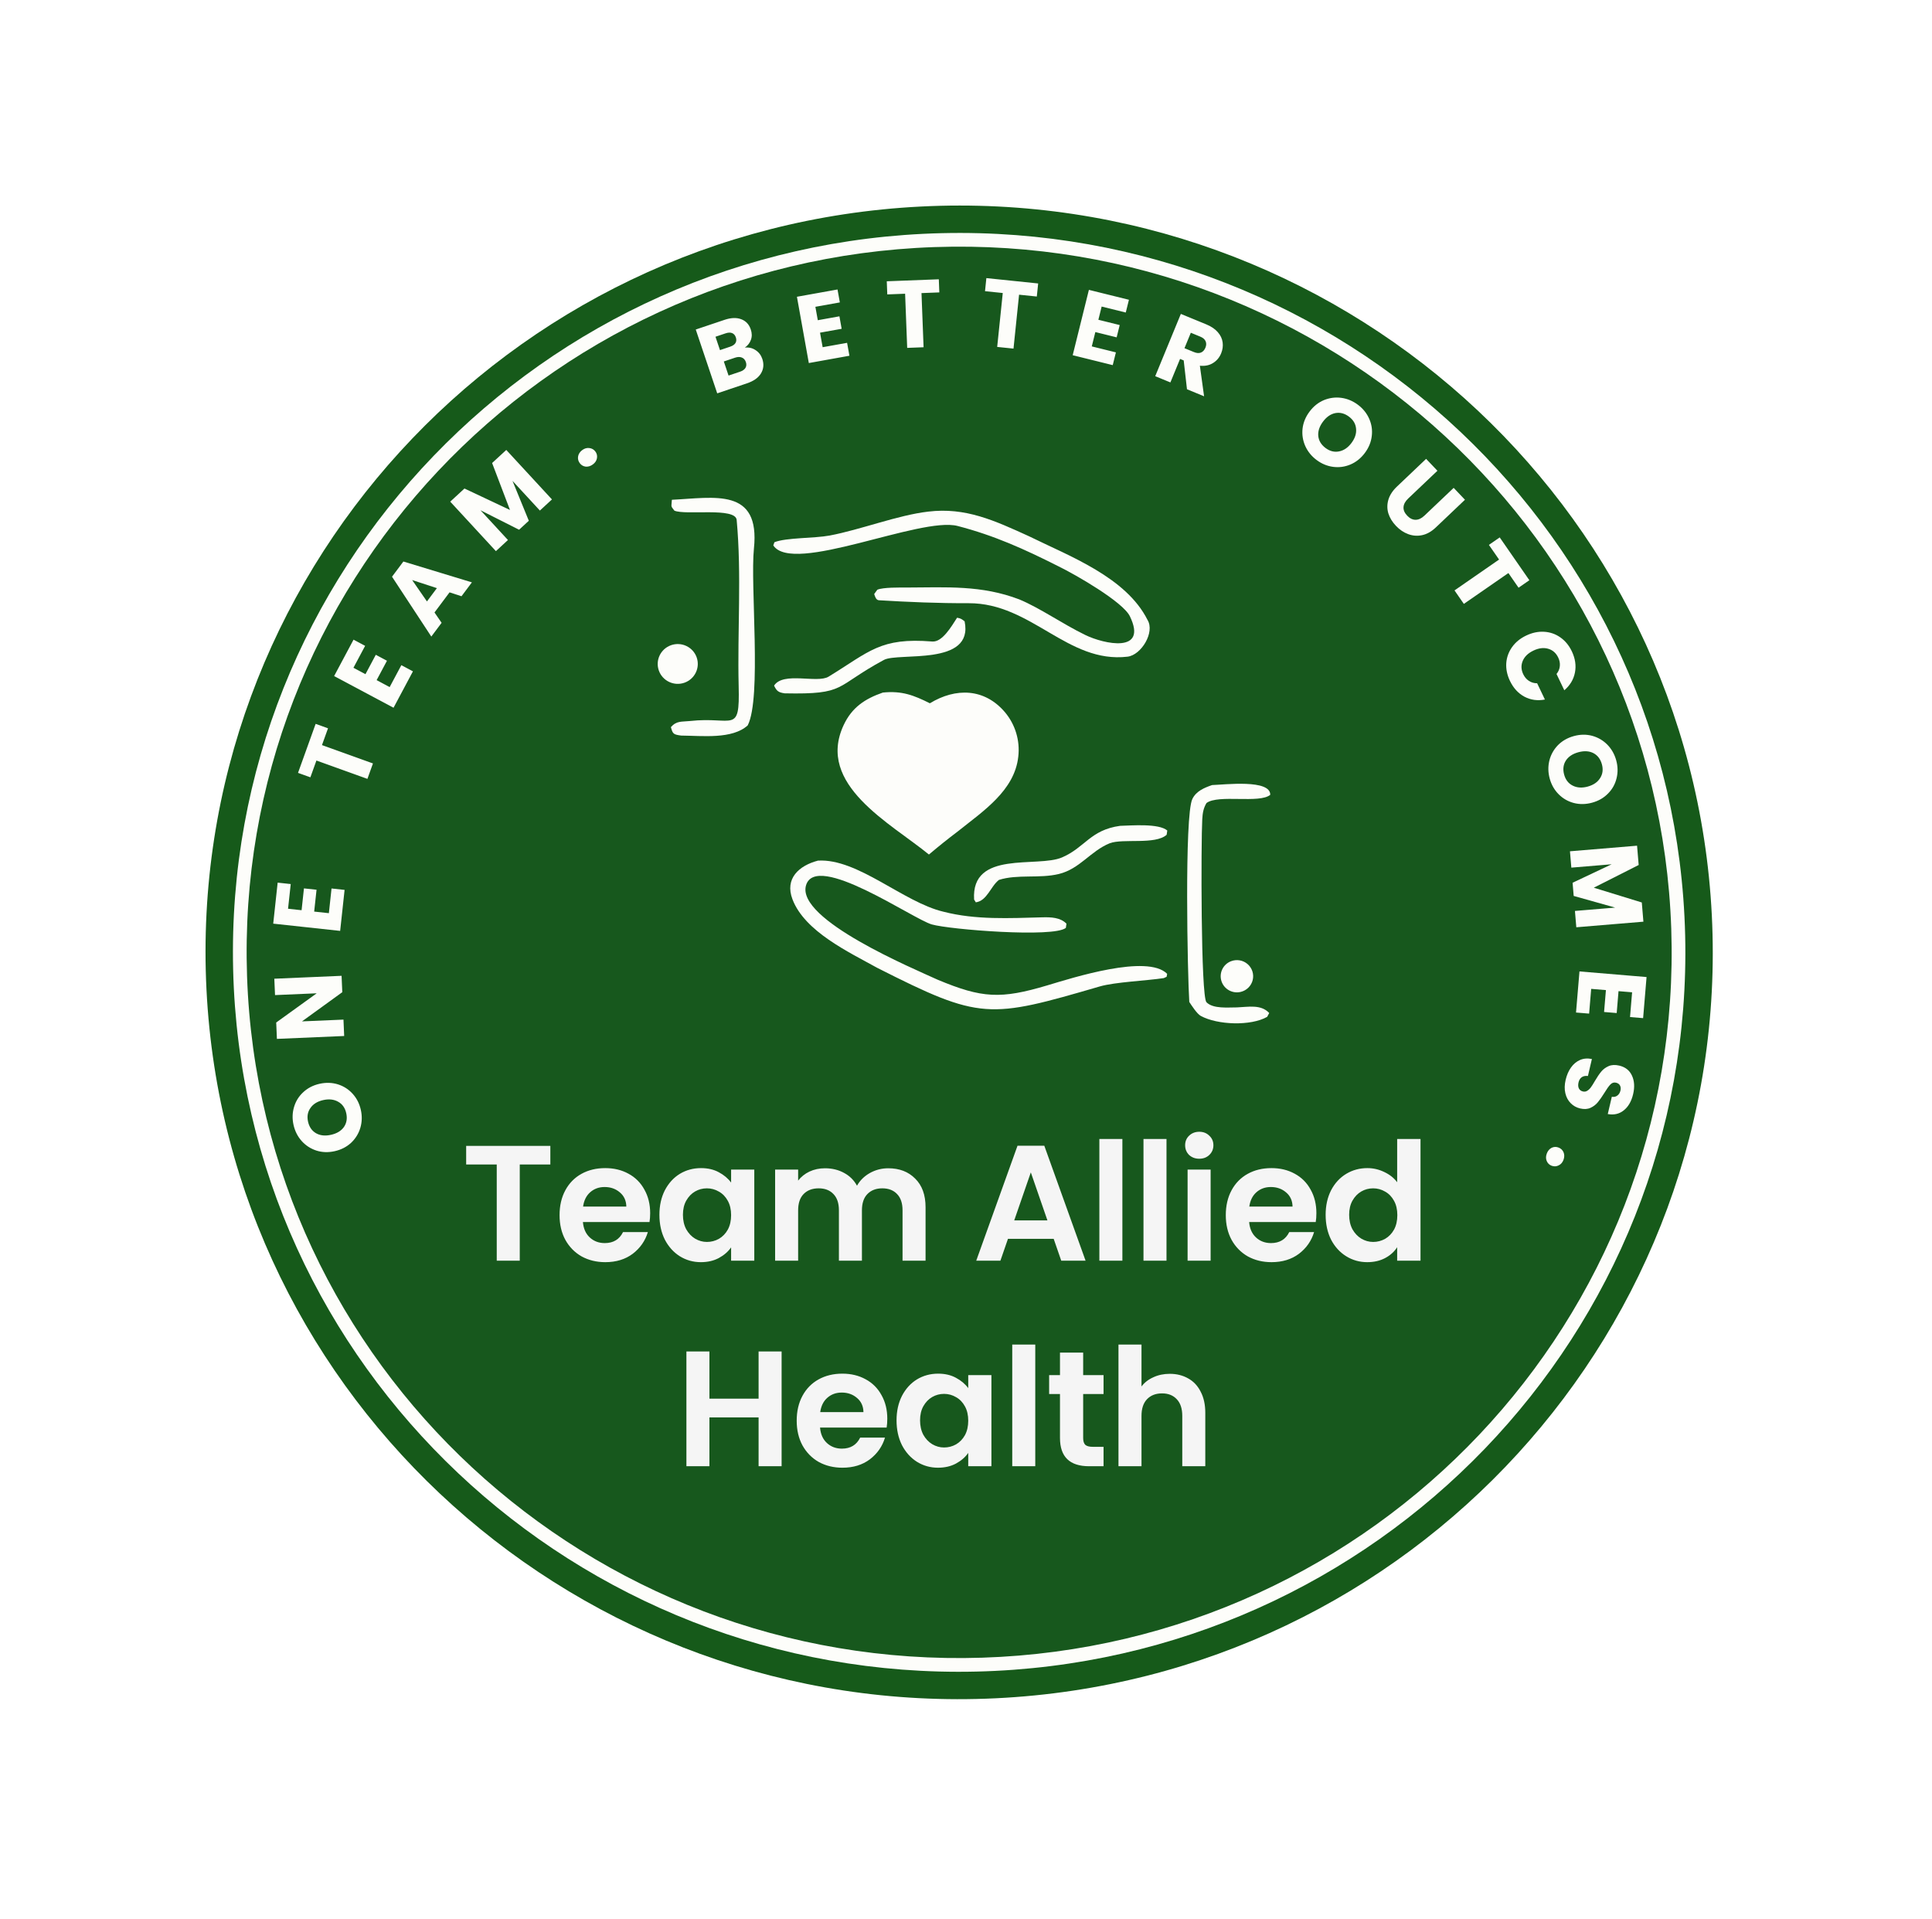
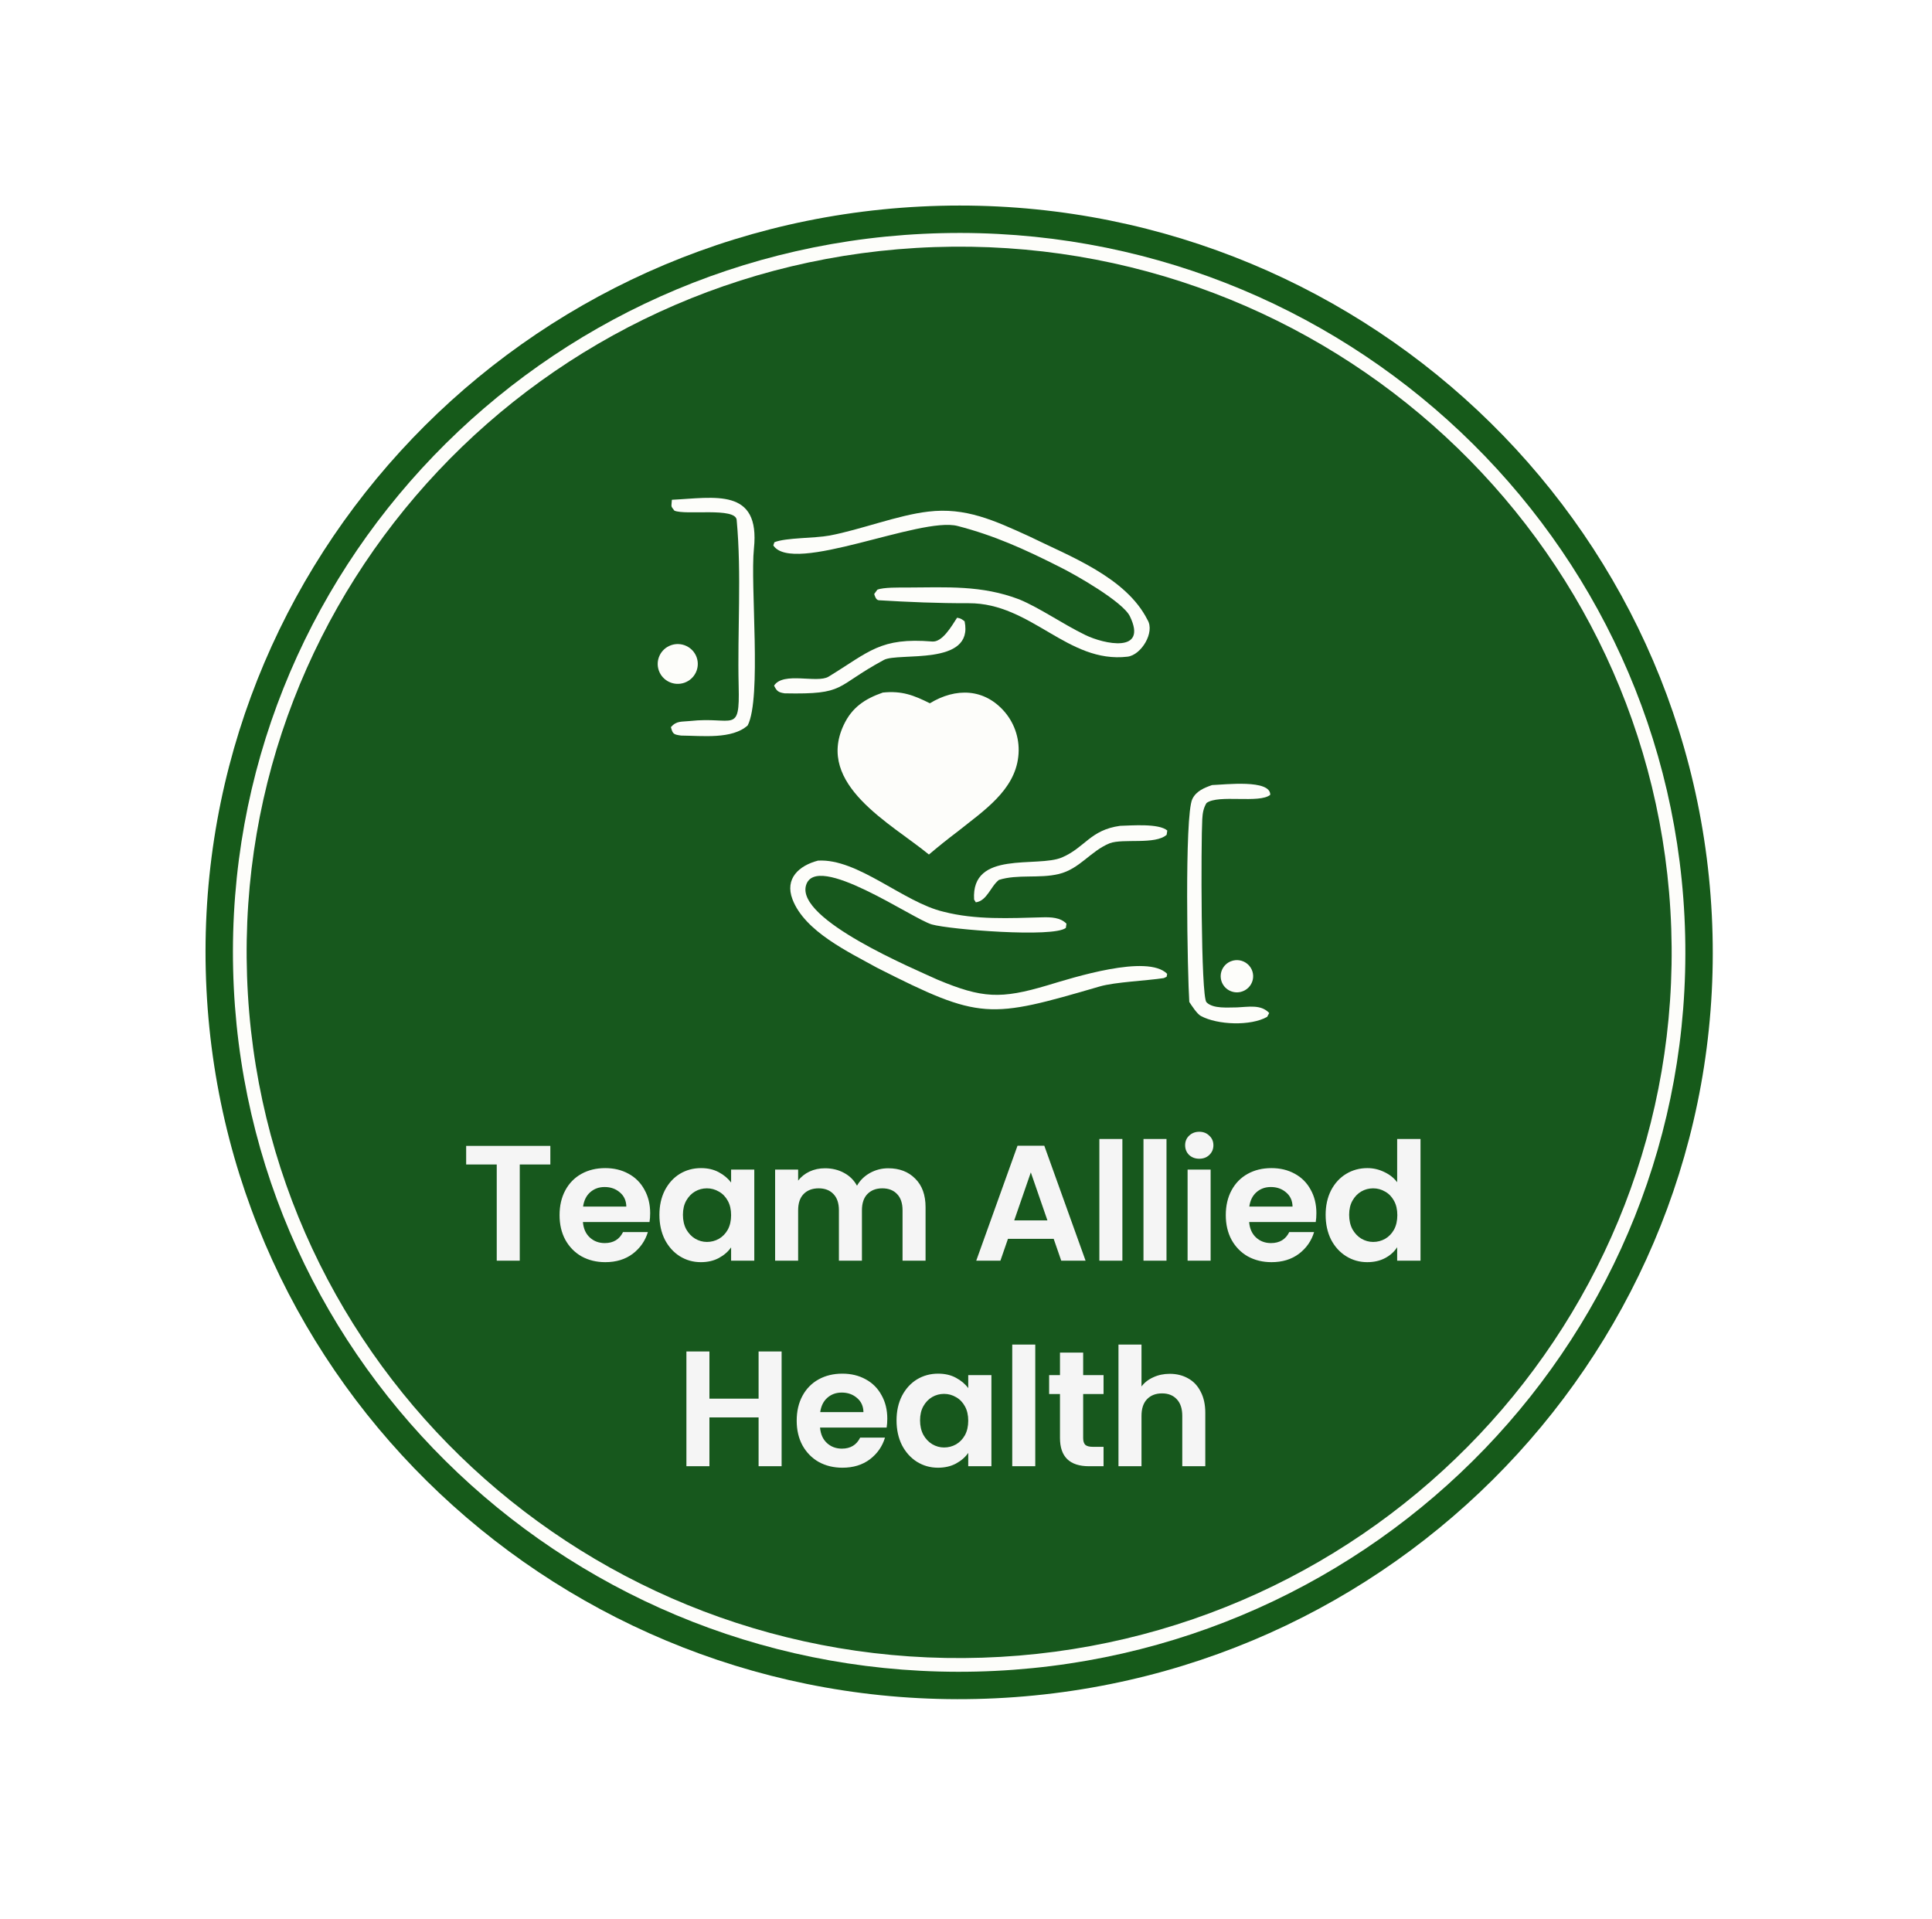
<svg xmlns="http://www.w3.org/2000/svg" width="141" height="140" viewBox="0 0 141 140" fill="none">
  <path d="M67.205 15.072C97.564 13.541 123.419 36.705 124.931 66.789C126.443 96.874 103.038 122.469 72.676 123.934C42.36 125.398 16.579 102.25 15.069 72.211C13.56 42.172 36.892 16.6 67.205 15.072Z" fill="#165A1A" />
  <path d="M68.744 17.015C98.005 16.328 122.288 39.266 122.985 68.25C123.681 97.235 100.527 121.292 71.267 121.985C42.002 122.678 17.712 99.739 17.015 70.75C16.319 41.761 39.48 17.702 68.744 17.015Z" fill="#FDFDFA" />
  <path d="M68.181 18.032C96.908 17.036 121.001 39.312 121.97 67.764C122.939 96.216 100.416 120.049 71.687 120.972C43.01 121.894 18.997 99.637 18.03 71.236C17.063 42.836 39.506 19.026 68.181 18.032Z" fill="#17581D" />
-   <path d="M54.36 25.367C54.649 25.334 54.911 25.396 55.146 25.553C55.38 25.706 55.542 25.917 55.633 26.187C55.764 26.576 55.731 26.932 55.534 27.254C55.34 27.571 55 27.811 54.514 27.974L52.344 28.705L50.777 24.047L52.873 23.342C53.346 23.182 53.752 23.166 54.09 23.294C54.433 23.42 54.667 23.669 54.792 24.04C54.885 24.314 54.888 24.567 54.803 24.797C54.723 25.026 54.575 25.216 54.36 25.367ZM52.545 25.55L53.288 25.299C53.474 25.237 53.602 25.149 53.673 25.037C53.746 24.919 53.756 24.78 53.703 24.621C53.649 24.462 53.557 24.357 53.427 24.307C53.302 24.256 53.146 24.262 52.96 24.324L52.217 24.574L52.545 25.55ZM54.007 27.126C54.197 27.062 54.328 26.971 54.402 26.852C54.478 26.728 54.489 26.584 54.434 26.421C54.379 26.257 54.28 26.147 54.139 26.092C54.001 26.035 53.837 26.038 53.647 26.102L52.825 26.379L53.171 27.407L54.007 27.126ZM59.508 22.389L59.684 23.368L61.262 23.084L61.425 23.994L59.847 24.277L60.038 25.338L61.822 25.018L61.992 25.961L59.029 26.494L58.161 21.657L61.123 21.125L61.293 22.069L59.508 22.389ZM68.516 20.381L68.553 21.339L67.252 21.389L67.404 25.341L66.208 25.387L66.056 21.435L64.755 21.485L64.718 20.527L68.516 20.381ZM75.767 20.686L75.668 21.639L74.373 21.506L73.967 25.44L72.776 25.317L73.183 21.383L71.888 21.249L71.986 20.295L75.767 20.686ZM80.4 22.371L80.161 23.336L81.717 23.721L81.495 24.618L79.939 24.233L79.68 25.279L81.44 25.715L81.209 26.646L78.287 25.922L79.469 21.153L82.391 21.876L82.16 22.807L80.4 22.371ZM86.627 28.406L86.388 26.302L86.123 26.192L85.417 27.908L84.31 27.452L86.18 22.908L88.037 23.672C88.396 23.82 88.674 24.008 88.873 24.236C89.076 24.466 89.195 24.716 89.23 24.988C89.266 25.255 89.229 25.523 89.119 25.79C88.995 26.092 88.797 26.327 88.527 26.493C88.261 26.661 87.942 26.726 87.568 26.689L87.876 28.92L86.627 28.406ZM86.445 25.409L87.131 25.691C87.334 25.775 87.505 25.787 87.645 25.729C87.79 25.672 87.899 25.553 87.974 25.372C88.045 25.2 88.049 25.042 87.986 24.9C87.928 24.76 87.797 24.648 87.594 24.565L86.908 24.283L86.445 25.409ZM96.085 33.567C95.715 33.29 95.439 32.949 95.258 32.545C95.081 32.144 95.015 31.721 95.062 31.278C95.115 30.834 95.285 30.419 95.574 30.035C95.862 29.65 96.21 29.372 96.619 29.2C97.032 29.031 97.455 28.975 97.89 29.033C98.329 29.093 98.733 29.262 99.103 29.539C99.473 29.816 99.746 30.155 99.924 30.557C100.105 30.961 100.168 31.382 100.114 31.819C100.064 32.26 99.895 32.672 99.607 33.057C99.319 33.442 98.969 33.722 98.557 33.898C98.148 34.069 97.727 34.127 97.291 34.069C96.857 34.011 96.454 33.844 96.085 33.567ZM96.739 32.693C97.053 32.928 97.382 33.011 97.725 32.942C98.072 32.875 98.375 32.67 98.632 32.327C98.892 31.979 99.004 31.632 98.968 31.284C98.938 30.934 98.766 30.642 98.452 30.407C98.135 30.169 97.804 30.082 97.46 30.145C97.119 30.21 96.817 30.418 96.554 30.769C96.294 31.116 96.178 31.465 96.209 31.814C96.245 32.162 96.422 32.455 96.739 32.693ZM104.905 34.354L102.773 36.379C102.56 36.581 102.446 36.79 102.431 37.004C102.415 37.218 102.504 37.426 102.697 37.63C102.89 37.833 103.095 37.934 103.313 37.932C103.531 37.931 103.746 37.83 103.959 37.627L106.091 35.602L106.915 36.47L104.789 38.49C104.471 38.792 104.138 38.98 103.789 39.054C103.441 39.127 103.101 39.102 102.771 38.978C102.444 38.858 102.147 38.657 101.88 38.376C101.614 38.095 101.428 37.792 101.324 37.466C101.227 37.14 101.227 36.808 101.325 36.47C101.426 36.13 101.636 35.808 101.954 35.506L104.08 33.486L104.905 34.354ZM111.615 42.343L110.826 42.889L110.085 41.819L106.834 44.07L106.152 43.086L109.404 40.834L108.662 39.764L109.451 39.218L111.615 42.343ZM111.385 46.379C111.823 46.17 112.258 46.078 112.689 46.104C113.125 46.129 113.518 46.264 113.869 46.51C114.226 46.758 114.507 47.097 114.712 47.527C114.964 48.053 115.041 48.57 114.942 49.077C114.843 49.585 114.584 50.017 114.165 50.373L113.597 49.185C113.74 49.008 113.82 48.815 113.839 48.604C113.859 48.398 113.82 48.192 113.721 47.985C113.562 47.653 113.317 47.439 112.987 47.343C112.657 47.248 112.298 47.292 111.911 47.478C111.524 47.663 111.264 47.914 111.131 48.231C110.998 48.548 111.011 48.873 111.17 49.206C111.269 49.412 111.405 49.572 111.578 49.685C111.753 49.803 111.955 49.862 112.182 49.862L112.75 51.049C112.21 51.153 111.711 51.083 111.254 50.842C110.801 50.598 110.449 50.213 110.197 49.687C109.992 49.257 109.902 48.827 109.929 48.395C109.961 47.965 110.103 47.575 110.353 47.222C110.603 46.869 110.947 46.588 111.385 46.379ZM113.102 56.824C112.979 56.378 112.969 55.941 113.073 55.51C113.178 55.084 113.385 54.71 113.693 54.387C114.006 54.068 114.395 53.845 114.858 53.717C115.321 53.589 115.767 53.582 116.196 53.696C116.626 53.814 116.995 54.029 117.304 54.341C117.614 54.657 117.83 55.038 117.953 55.483C118.076 55.928 118.085 56.364 117.98 56.79C117.877 57.221 117.67 57.593 117.359 57.906C117.05 58.224 116.664 58.447 116.2 58.575C115.737 58.703 115.289 58.71 114.856 58.598C114.427 58.484 114.059 58.271 113.75 57.959C113.441 57.648 113.225 57.269 113.102 56.824ZM114.155 56.533C114.259 56.911 114.468 57.177 114.782 57.333C115.098 57.492 115.462 57.515 115.876 57.401C116.294 57.285 116.596 57.078 116.78 56.781C116.969 56.486 117.012 56.15 116.908 55.772C116.802 55.39 116.594 55.118 116.283 54.957C115.973 54.801 115.607 54.781 115.184 54.898C114.766 55.013 114.462 55.218 114.272 55.513C114.088 55.81 114.049 56.151 114.155 56.533ZM119.938 67.261L115.041 67.669L114.941 66.477L117.878 66.232L114.85 65.382L114.77 64.419L117.622 63.071L114.678 63.317L114.578 62.124L119.475 61.715L119.593 63.124L116.317 64.781L119.821 65.859L119.938 67.261ZM119.113 72.414L118.122 72.331L117.989 73.928L117.068 73.851L117.202 72.254L116.127 72.164L115.976 73.97L115.02 73.89L115.272 70.891L120.168 71.301L119.917 74.3L118.962 74.22L119.113 72.414ZM114.263 78.802C114.345 78.453 114.475 78.152 114.654 77.902C114.832 77.651 115.052 77.468 115.314 77.352C115.575 77.241 115.864 77.217 116.179 77.282L115.889 78.522C115.707 78.499 115.557 78.528 115.437 78.61C115.321 78.693 115.244 78.819 115.204 78.987C115.164 79.16 115.171 79.305 115.225 79.423C115.283 79.542 115.382 79.618 115.523 79.651C115.641 79.679 115.749 79.661 115.845 79.597C115.94 79.538 116.027 79.456 116.105 79.349C116.181 79.247 116.276 79.097 116.39 78.898C116.558 78.612 116.712 78.382 116.854 78.209C116.995 78.036 117.175 77.901 117.394 77.804C117.614 77.706 117.873 77.693 118.173 77.763C118.618 77.868 118.928 78.11 119.102 78.492C119.281 78.874 119.31 79.324 119.189 79.842C119.065 80.369 118.838 80.764 118.508 81.027C118.183 81.291 117.792 81.382 117.337 81.299L117.633 80.038C117.789 80.065 117.923 80.037 118.034 79.952C118.149 79.869 118.226 79.746 118.264 79.582C118.297 79.441 118.285 79.319 118.228 79.214C118.176 79.111 118.079 79.043 117.938 79.01C117.784 78.973 117.647 79.018 117.526 79.143C117.406 79.268 117.259 79.474 117.087 79.759C116.91 80.043 116.752 80.27 116.611 80.438C116.47 80.612 116.292 80.747 116.078 80.845C115.863 80.944 115.612 80.959 115.326 80.892C115.053 80.828 114.822 80.7 114.633 80.507C114.442 80.318 114.312 80.077 114.242 79.782C114.172 79.488 114.179 79.161 114.263 78.802ZM112.886 84.184C112.959 83.988 113.076 83.847 113.237 83.763C113.401 83.684 113.568 83.677 113.739 83.741C113.914 83.806 114.037 83.922 114.11 84.088C114.18 84.259 114.179 84.443 114.106 84.64C114.034 84.832 113.916 84.968 113.752 85.046C113.587 85.129 113.417 85.137 113.242 85.072C113.071 85.008 112.951 84.891 112.88 84.72C112.812 84.555 112.814 84.377 112.886 84.184ZM26.334 80.994C26.435 81.445 26.422 81.883 26.297 82.308C26.171 82.728 25.946 83.091 25.623 83.398C25.293 83.701 24.894 83.905 24.425 84.009C23.956 84.114 23.51 84.099 23.088 83.964C22.665 83.824 22.307 83.591 22.014 83.264C21.72 82.933 21.523 82.541 21.422 82.091C21.321 81.64 21.334 81.204 21.46 80.784C21.585 80.359 21.811 79.998 22.136 79.701C22.461 79.398 22.858 79.195 23.327 79.09C23.796 78.986 24.244 79.001 24.671 79.135C25.093 79.27 25.451 79.501 25.744 79.828C26.037 80.154 26.233 80.543 26.334 80.994ZM25.268 81.232C25.183 80.849 24.987 80.573 24.681 80.402C24.374 80.227 24.011 80.186 23.592 80.279C23.169 80.374 22.858 80.565 22.659 80.853C22.455 81.138 22.395 81.472 22.481 81.854C22.567 82.241 22.762 82.523 23.064 82.699C23.365 82.871 23.73 82.909 24.158 82.814C24.582 82.719 24.896 82.53 25.1 82.245C25.299 81.957 25.355 81.619 25.268 81.232ZM24.929 71.211L24.981 72.406L22.039 74.537L25.067 74.407L25.119 75.603L20.209 75.814L20.158 74.619L23.114 72.487L20.072 72.618L20.02 71.423L24.929 71.211ZM21.022 66.317L22.01 66.424L22.183 64.831L23.102 64.93L22.929 66.524L24.001 66.64L24.196 64.838L25.149 64.941L24.825 67.933L19.94 67.404L20.264 64.411L21.218 64.515L21.022 66.317ZM23.036 52.824L23.939 53.149L23.498 54.374L27.219 55.713L26.814 56.839L23.093 55.5L22.652 56.725L21.75 56.401L23.036 52.824ZM25.795 48.731L26.672 49.199L27.426 47.784L28.241 48.219L27.487 49.633L28.438 50.141L29.291 48.541L30.137 48.992L28.721 51.648L24.385 49.336L25.802 46.68L26.648 47.131L25.795 48.731ZM32.809 43.227L31.71 44.696L32.229 45.451L31.478 46.454L28.61 42.086L29.44 40.977L34.44 42.498L33.68 43.512L32.809 43.227ZM31.885 42.92L30.08 42.33L31.159 43.89L31.885 42.92ZM36.949 32.835L40.282 36.446L39.402 37.258L37.403 35.092L38.594 38.003L37.884 38.658L35.068 37.237L37.071 39.408L36.192 40.22L32.859 36.608L33.898 35.65L37.219 37.215L35.915 33.789L36.949 32.835ZM43.269 33.891C43.1 34.016 42.925 34.07 42.744 34.053C42.564 34.03 42.42 33.945 42.312 33.799C42.2 33.649 42.16 33.485 42.19 33.306C42.223 33.124 42.325 32.97 42.493 32.845C42.658 32.723 42.831 32.673 43.011 32.697C43.194 32.718 43.342 32.803 43.453 32.953C43.562 33.099 43.599 33.263 43.565 33.445C43.533 33.62 43.434 33.769 43.269 33.891Z" fill="#FDFDFA" />
  <path d="M67.863 51.323C69.751 50.174 71.852 50.218 73.347 51.98C74.101 52.881 74.451 54.05 74.316 55.214C74.046 57.702 71.737 59.202 69.897 60.676C69.18 61.218 68.479 61.779 67.794 62.36C65.021 60.085 59.536 57.271 61.57 52.916C62.173 51.626 63.117 50.998 64.429 50.541C65.815 50.398 66.683 50.733 67.863 51.323Z" fill="#FDFDFA" />
  <path d="M59.696 62.805C62.602 62.629 65.932 65.849 68.862 66.535C71.212 67.14 73.665 67.005 76.067 66.943C76.7 66.927 77.379 66.945 77.832 67.406L77.788 67.713C76.901 68.442 69.335 67.838 68.008 67.463C66.63 67.074 59.547 62.125 58.824 64.611C58.098 67.11 66.692 70.695 68.432 71.496C71.68 72.854 73.037 72.923 76.447 71.905C78.27 71.36 83.74 69.604 85.181 71.067L85.142 71.281C85.074 71.313 85.005 71.345 84.936 71.377C83.722 71.567 81.373 71.664 80.267 71.986C72.174 74.343 71.591 74.465 64.021 70.629C61.952 69.482 58.737 67.983 57.838 65.634C57.252 64.105 58.322 63.166 59.696 62.805Z" fill="#FDFDFA" />
  <path d="M67.748 37.335C70.468 37.008 72.563 37.98 75.084 39.127C78.077 40.599 82.181 42.122 83.747 45.239C84.303 46.142 83.29 47.805 82.288 47.922C77.918 48.437 75.281 44.006 70.704 44.02C68.494 44.027 66.285 43.935 64.141 43.804C63.93 43.792 63.849 43.507 63.801 43.348L64.029 43.035C64.469 42.852 65.651 42.877 66.178 42.876C69.097 42.866 71.633 42.69 74.389 43.742C75.927 44.383 77.516 45.517 79.204 46.338C80.567 47.002 83.788 47.712 82.46 44.973C81.948 43.915 78.483 41.928 77.233 41.32C74.75 40.068 72.564 39.078 69.889 38.384C67.161 37.677 57.864 41.964 56.437 39.803L56.517 39.571C57.363 39.228 59.438 39.289 60.539 39.083C62.805 38.658 65.529 37.589 67.748 37.335Z" fill="#FDFDFA" />
  <path d="M49.034 36.472C52.149 36.323 55.489 35.556 55.023 40.029C54.745 42.701 55.597 50.928 54.569 52.936C53.438 53.962 51.272 53.693 49.708 53.679C49.159 53.603 49.096 53.568 48.963 53.061C49.387 52.584 49.741 52.684 50.349 52.617C53.523 52.267 53.997 53.626 53.909 50.079C53.81 46.04 54.133 41.947 53.763 37.942C53.676 36.998 50.032 37.62 49.218 37.265C48.929 36.886 49.006 37.031 49.034 36.472Z" fill="#FDFDFA" />
  <path d="M88.459 57.291C89.389 57.26 92.725 56.854 92.705 58.002C91.928 58.66 88.915 57.952 88.051 58.602C87.823 58.984 87.768 59.344 87.743 59.781C87.65 61.366 87.631 72.715 88.05 73.141C88.538 73.637 89.629 73.512 90.28 73.516C91.121 73.482 92.028 73.281 92.629 73.926L92.478 74.207C91.283 74.887 88.859 74.802 87.638 74.14C87.359 73.989 86.98 73.397 86.796 73.119C86.668 71.219 86.433 59.517 87.018 58.311C87.301 57.727 87.883 57.492 88.459 57.291Z" fill="#FDFDFA" />
  <path d="M81.748 60.266C82.588 60.243 84.58 60.077 85.19 60.608L85.144 60.92C84.311 61.663 81.969 61.174 80.995 61.535C79.585 62.104 78.815 63.407 77.275 63.781C75.857 64.126 74.255 63.782 72.904 64.212C72.287 64.691 72.043 65.734 71.217 65.849L71.091 65.647C70.866 62.016 75.706 63.349 77.511 62.57C79.196 61.844 79.566 60.567 81.748 60.266Z" fill="#FDFDFA" />
  <path d="M69.849 45.079C70.134 45.13 70.157 45.166 70.398 45.339C71.09 48.639 65.57 47.587 64.508 48.159C60.853 50.13 61.8 50.687 57.269 50.597C56.798 50.53 56.681 50.423 56.493 50.034C57.165 48.991 59.639 49.888 60.47 49.38C63.468 47.546 64.239 46.509 68.036 46.815C68.765 46.874 69.423 45.741 69.849 45.079Z" fill="#FDFDFA" />
  <path d="M89.84 70.147C90.252 69.987 90.719 70.067 91.051 70.356C91.384 70.644 91.528 71.093 91.424 71.519C91.32 71.945 90.985 72.279 90.556 72.384C89.95 72.533 89.332 72.189 89.143 71.598C88.954 71.007 89.259 70.372 89.84 70.147Z" fill="#FDFDFA" />
  <path d="M48.975 47.084C49.736 46.816 50.572 47.212 50.842 47.967C51.112 48.723 50.713 49.553 49.952 49.822C49.191 50.09 48.354 49.694 48.084 48.938C47.815 48.182 48.213 47.352 48.975 47.084Z" fill="#FDFDFA" />
  <path d="M40.165 83.624V84.98H37.933V92H36.253V84.98H34.021V83.624H40.165ZM47.45 88.532C47.45 88.772 47.434 88.988 47.402 89.18H42.542C42.582 89.66 42.75 90.036 43.046 90.308C43.342 90.58 43.706 90.716 44.138 90.716C44.762 90.716 45.206 90.448 45.47 89.912H47.282C47.09 90.552 46.722 91.08 46.178 91.496C45.634 91.904 44.966 92.108 44.174 92.108C43.534 92.108 42.958 91.968 42.446 91.688C41.942 91.4 41.546 90.996 41.258 90.476C40.978 89.956 40.838 89.356 40.838 88.676C40.838 87.988 40.978 87.384 41.258 86.864C41.538 86.344 41.93 85.944 42.434 85.664C42.938 85.384 43.518 85.244 44.174 85.244C44.806 85.244 45.37 85.38 45.866 85.652C46.37 85.924 46.758 86.312 47.03 86.816C47.31 87.312 47.45 87.884 47.45 88.532ZM45.71 88.052C45.702 87.62 45.546 87.276 45.242 87.02C44.938 86.756 44.566 86.624 44.126 86.624C43.71 86.624 43.358 86.752 43.07 87.008C42.79 87.256 42.618 87.604 42.554 88.052H45.71ZM48.125 88.652C48.125 87.98 48.257 87.384 48.521 86.864C48.793 86.344 49.157 85.944 49.613 85.664C50.077 85.384 50.593 85.244 51.161 85.244C51.657 85.244 52.089 85.344 52.457 85.544C52.833 85.744 53.133 85.996 53.357 86.3V85.352H55.049V92H53.357V91.028C53.141 91.34 52.841 91.6 52.457 91.808C52.081 92.008 51.645 92.108 51.149 92.108C50.589 92.108 50.077 91.964 49.613 91.676C49.157 91.388 48.793 90.984 48.521 90.464C48.257 89.936 48.125 89.332 48.125 88.652ZM53.357 88.676C53.357 88.268 53.277 87.92 53.117 87.632C52.957 87.336 52.741 87.112 52.469 86.96C52.197 86.8 51.905 86.72 51.593 86.72C51.281 86.72 50.993 86.796 50.729 86.948C50.465 87.1 50.249 87.324 50.081 87.62C49.921 87.908 49.841 88.252 49.841 88.652C49.841 89.052 49.921 89.404 50.081 89.708C50.249 90.004 50.465 90.232 50.729 90.392C51.001 90.552 51.289 90.632 51.593 90.632C51.905 90.632 52.197 90.556 52.469 90.404C52.741 90.244 52.957 90.02 53.117 89.732C53.277 89.436 53.357 89.084 53.357 88.676ZM64.825 85.256C65.641 85.256 66.297 85.508 66.793 86.012C67.297 86.508 67.549 87.204 67.549 88.1V92H65.869V88.328C65.869 87.808 65.737 87.412 65.473 87.14C65.209 86.86 64.849 86.72 64.393 86.72C63.937 86.72 63.573 86.86 63.301 87.14C63.037 87.412 62.905 87.808 62.905 88.328V92H61.225V88.328C61.225 87.808 61.093 87.412 60.829 87.14C60.565 86.86 60.205 86.72 59.749 86.72C59.285 86.72 58.917 86.86 58.645 87.14C58.381 87.412 58.249 87.808 58.249 88.328V92H56.569V85.352H58.249V86.156C58.465 85.876 58.741 85.656 59.077 85.496C59.421 85.336 59.797 85.256 60.205 85.256C60.725 85.256 61.189 85.368 61.597 85.592C62.005 85.808 62.321 86.12 62.545 86.528C62.761 86.144 63.073 85.836 63.481 85.604C63.897 85.372 64.345 85.256 64.825 85.256ZM76.899 90.404H73.563L73.011 92H71.247L74.259 83.612H76.215L79.227 92H77.451L76.899 90.404ZM76.443 89.06L75.231 85.556L74.019 89.06H76.443ZM81.913 83.12V92H80.233V83.12H81.913ZM85.133 83.12V92H83.453V83.12H85.133ZM87.525 84.56C87.228 84.56 86.981 84.468 86.781 84.284C86.588 84.092 86.493 83.856 86.493 83.576C86.493 83.296 86.588 83.064 86.781 82.88C86.981 82.688 87.228 82.592 87.525 82.592C87.82 82.592 88.064 82.688 88.257 82.88C88.457 83.064 88.556 83.296 88.556 83.576C88.556 83.856 88.457 84.092 88.257 84.284C88.064 84.468 87.82 84.56 87.525 84.56ZM88.353 85.352V92H86.672V85.352H88.353ZM96.072 88.532C96.072 88.772 96.056 88.988 96.024 89.18H91.164C91.204 89.66 91.372 90.036 91.668 90.308C91.964 90.58 92.328 90.716 92.76 90.716C93.384 90.716 93.828 90.448 94.092 89.912H95.904C95.712 90.552 95.344 91.08 94.8 91.496C94.256 91.904 93.588 92.108 92.796 92.108C92.156 92.108 91.58 91.968 91.068 91.688C90.564 91.4 90.168 90.996 89.88 90.476C89.6 89.956 89.46 89.356 89.46 88.676C89.46 87.988 89.6 87.384 89.88 86.864C90.16 86.344 90.552 85.944 91.056 85.664C91.56 85.384 92.14 85.244 92.796 85.244C93.428 85.244 93.992 85.38 94.488 85.652C94.992 85.924 95.38 86.312 95.652 86.816C95.932 87.312 96.072 87.884 96.072 88.532ZM94.332 88.052C94.324 87.62 94.168 87.276 93.864 87.02C93.56 86.756 93.188 86.624 92.748 86.624C92.332 86.624 91.98 86.752 91.692 87.008C91.412 87.256 91.24 87.604 91.176 88.052H94.332ZM96.747 88.652C96.747 87.98 96.879 87.384 97.143 86.864C97.415 86.344 97.783 85.944 98.247 85.664C98.711 85.384 99.227 85.244 99.795 85.244C100.227 85.244 100.639 85.34 101.031 85.532C101.423 85.716 101.735 85.964 101.967 86.276V83.12H103.671V92H101.967V91.016C101.759 91.344 101.467 91.608 101.091 91.808C100.715 92.008 100.279 92.108 99.783 92.108C99.223 92.108 98.711 91.964 98.247 91.676C97.783 91.388 97.415 90.984 97.143 90.464C96.879 89.936 96.747 89.332 96.747 88.652ZM101.979 88.676C101.979 88.268 101.899 87.92 101.739 87.632C101.579 87.336 101.363 87.112 101.091 86.96C100.819 86.8 100.527 86.72 100.215 86.72C99.903 86.72 99.615 86.796 99.351 86.948C99.087 87.1 98.871 87.324 98.703 87.62C98.543 87.908 98.463 88.252 98.463 88.652C98.463 89.052 98.543 89.404 98.703 89.708C98.871 90.004 99.087 90.232 99.351 90.392C99.623 90.552 99.911 90.632 100.215 90.632C100.527 90.632 100.819 90.556 101.091 90.404C101.363 90.244 101.579 90.02 101.739 89.732C101.899 89.436 101.979 89.084 101.979 88.676ZM57.043 98.624V107H55.363V103.436H51.775V107H50.095V98.624H51.775V102.068H55.363V98.624H57.043ZM64.756 103.532C64.756 103.772 64.74 103.988 64.708 104.18H59.848C59.888 104.66 60.056 105.036 60.352 105.308C60.648 105.58 61.012 105.716 61.444 105.716C62.068 105.716 62.512 105.448 62.776 104.912H64.588C64.396 105.552 64.028 106.08 63.484 106.496C62.94 106.904 62.272 107.108 61.48 107.108C60.84 107.108 60.264 106.968 59.752 106.688C59.248 106.4 58.852 105.996 58.564 105.476C58.284 104.956 58.144 104.356 58.144 103.676C58.144 102.988 58.284 102.384 58.564 101.864C58.844 101.344 59.236 100.944 59.74 100.664C60.244 100.384 60.824 100.244 61.48 100.244C62.112 100.244 62.676 100.38 63.172 100.652C63.676 100.924 64.064 101.312 64.336 101.816C64.616 102.312 64.756 102.884 64.756 103.532ZM63.016 103.052C63.008 102.62 62.852 102.276 62.548 102.02C62.244 101.756 61.872 101.624 61.432 101.624C61.016 101.624 60.664 101.752 60.376 102.008C60.096 102.256 59.924 102.604 59.86 103.052H63.016ZM65.431 103.652C65.431 102.98 65.563 102.384 65.827 101.864C66.099 101.344 66.463 100.944 66.919 100.664C67.383 100.384 67.899 100.244 68.467 100.244C68.963 100.244 69.395 100.344 69.763 100.544C70.139 100.744 70.439 100.996 70.663 101.3V100.352H72.355V107H70.663V106.028C70.447 106.34 70.147 106.6 69.763 106.808C69.387 107.008 68.951 107.108 68.455 107.108C67.895 107.108 67.383 106.964 66.919 106.676C66.463 106.388 66.099 105.984 65.827 105.464C65.563 104.936 65.431 104.332 65.431 103.652ZM70.663 103.676C70.663 103.268 70.583 102.92 70.423 102.632C70.263 102.336 70.047 102.112 69.775 101.96C69.503 101.8 69.211 101.72 68.899 101.72C68.587 101.72 68.299 101.796 68.035 101.948C67.771 102.1 67.555 102.324 67.387 102.62C67.227 102.908 67.147 103.252 67.147 103.652C67.147 104.052 67.227 104.404 67.387 104.708C67.555 105.004 67.771 105.232 68.035 105.392C68.307 105.552 68.595 105.632 68.899 105.632C69.211 105.632 69.503 105.556 69.775 105.404C70.047 105.244 70.263 105.02 70.423 104.732C70.583 104.436 70.663 104.084 70.663 103.676ZM75.555 98.12V107H73.875V98.12H75.555ZM79.051 101.732V104.948C79.051 105.172 79.103 105.336 79.207 105.44C79.319 105.536 79.503 105.584 79.759 105.584H80.539V107H79.483C78.067 107 77.359 106.312 77.359 104.936V101.732H76.567V100.352H77.359V98.708H79.051V100.352H80.539V101.732H79.051ZM85.372 100.256C85.876 100.256 86.324 100.368 86.716 100.592C87.108 100.808 87.412 101.132 87.628 101.564C87.852 101.988 87.964 102.5 87.964 103.1V107H86.284V103.328C86.284 102.8 86.152 102.396 85.888 102.116C85.624 101.828 85.264 101.684 84.808 101.684C84.344 101.684 83.976 101.828 83.704 102.116C83.44 102.396 83.308 102.8 83.308 103.328V107H81.628V98.12H83.308V101.18C83.524 100.892 83.812 100.668 84.172 100.508C84.532 100.34 84.932 100.256 85.372 100.256Z" fill="#F5F5F5" />
</svg>
